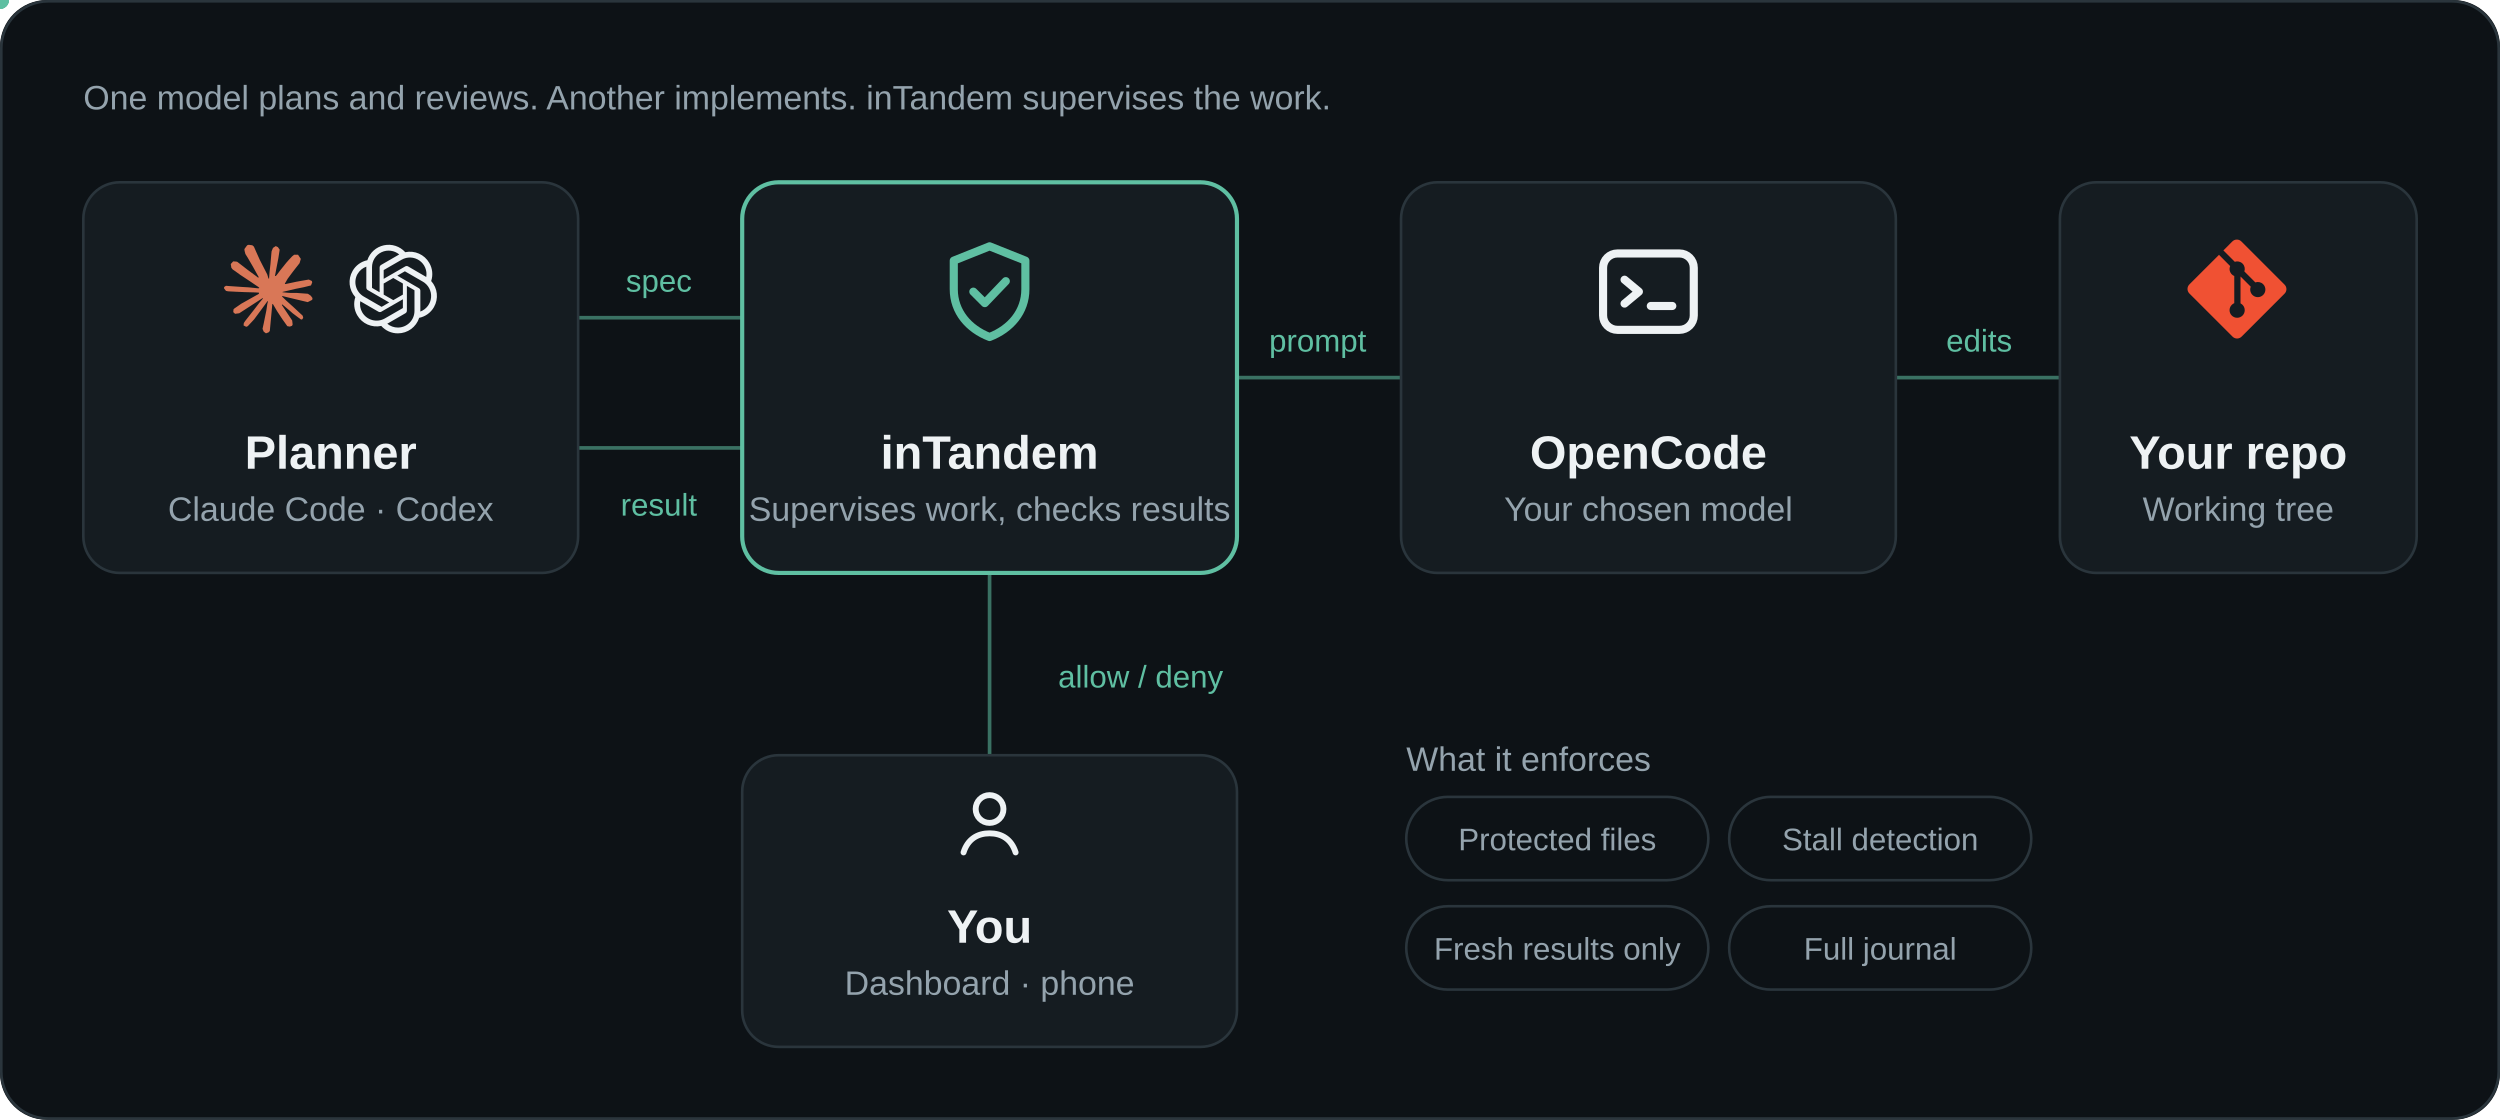
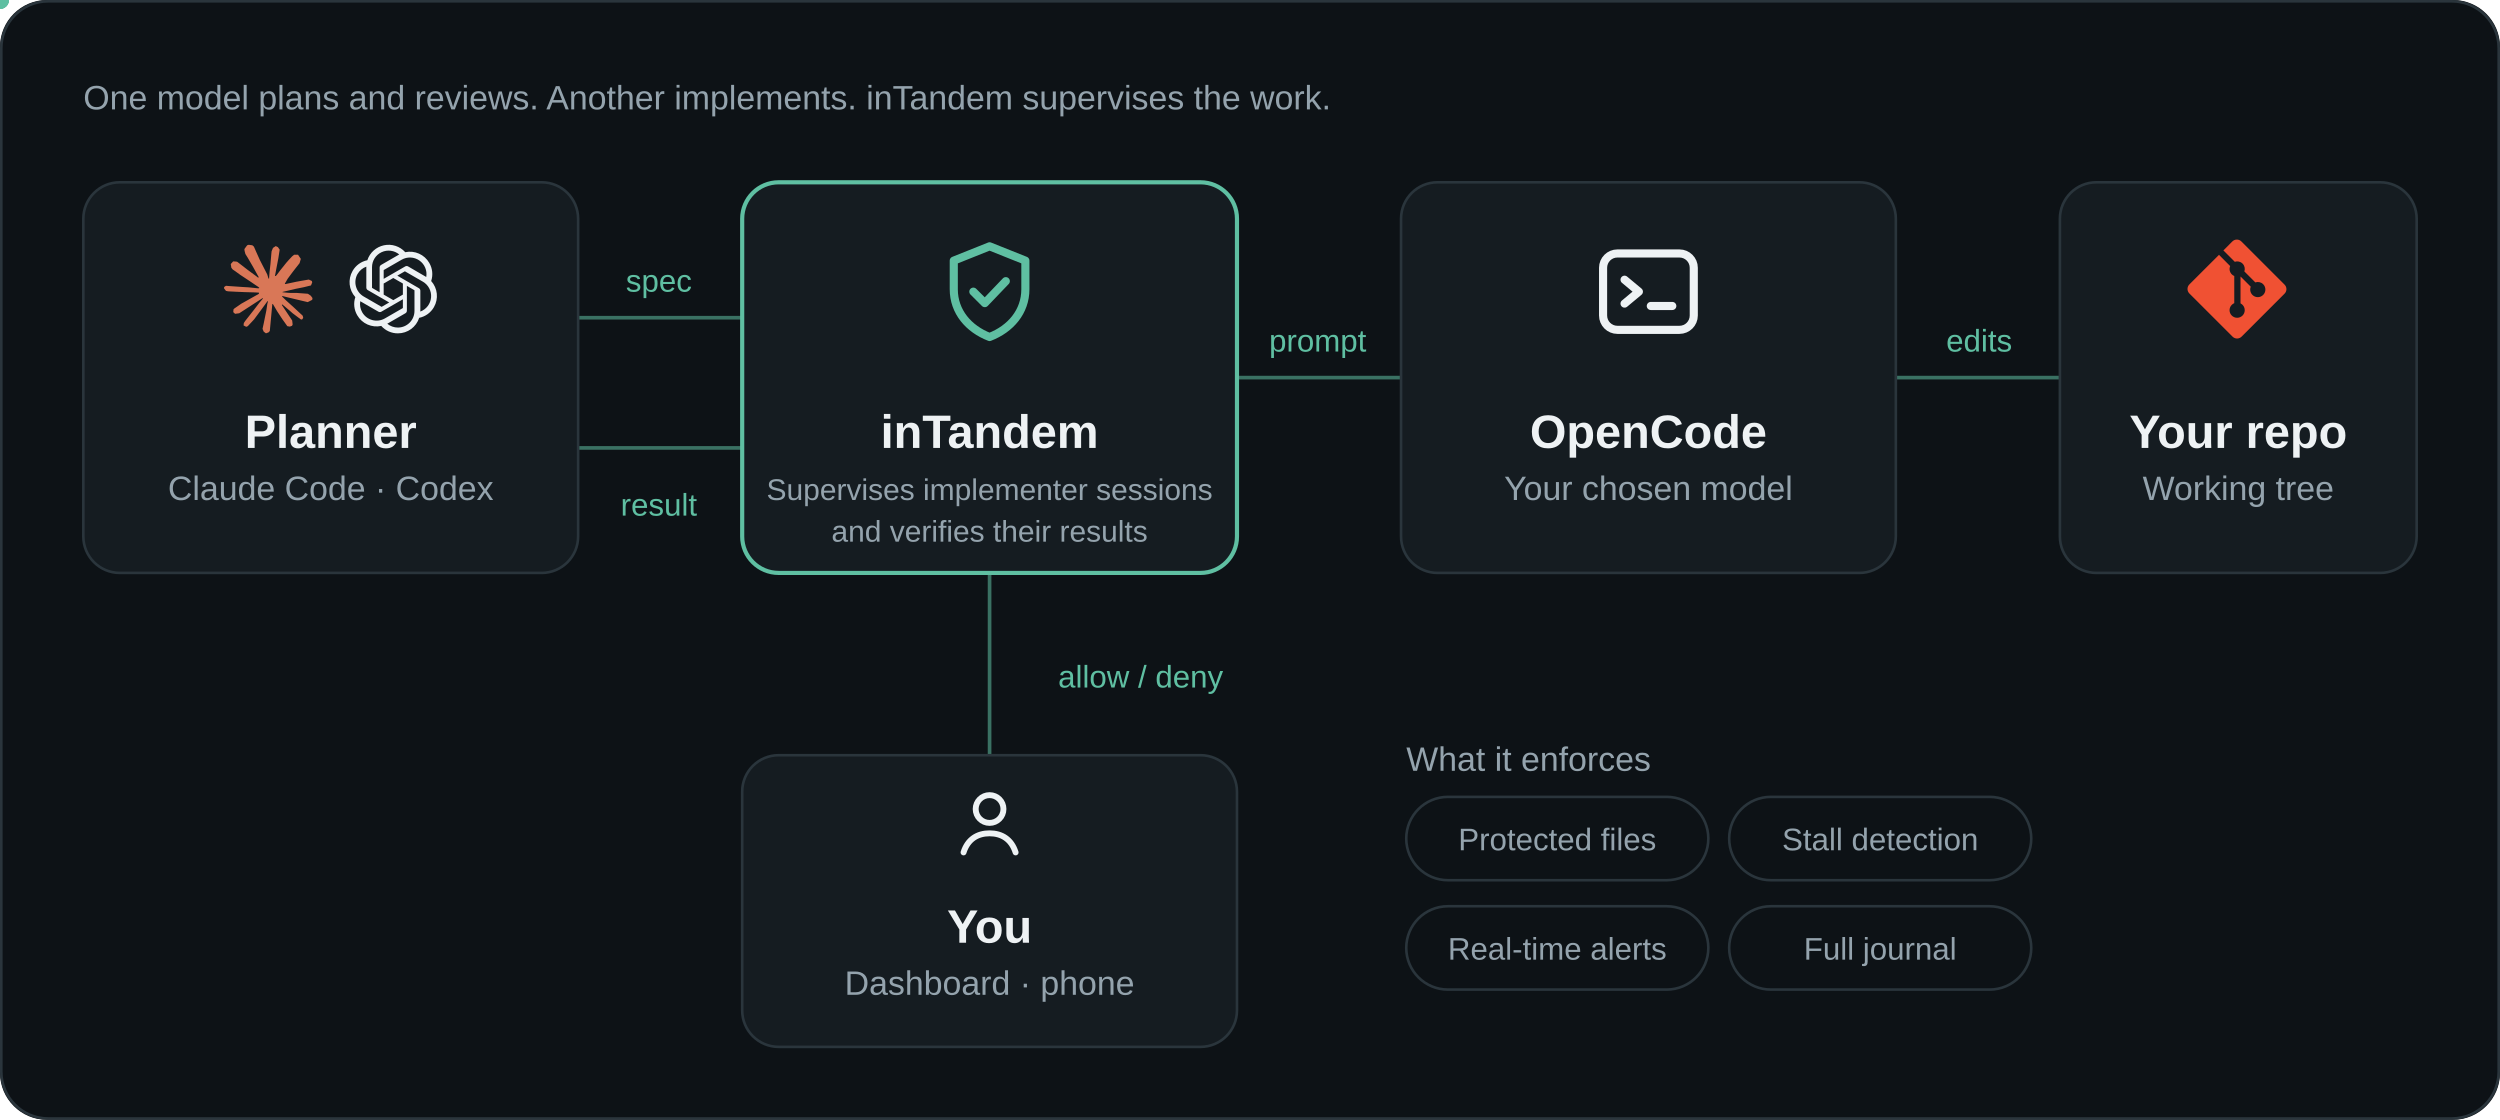
<svg xmlns="http://www.w3.org/2000/svg" width="960" height="430" viewBox="0 0 960 430" role="img" aria-labelledby="t">
  <style>
text { font-family: -apple-system, BlinkMacSystemFont, "Segoe UI", "Helvetica Neue", Arial, sans-serif; }
.t { font-size: 18px; font-weight: 700; fill: #eef2f4; } .s { font-size: 13px; fill: #94a3ad; }
.l { font-size: 12px; fill: #5fbfa2; } .c { font-size: 12px; fill: #94a3ad; }
.h { font-size: 13px; fill: #94a3ad; }
.wire { fill: none; stroke: #5fbfa2; stroke-width: 1.4; stroke-opacity: .55; }
</style>
  <rect width="960" height="430" rx="18" fill="#0d1216" />
  <rect x=".5" y=".5" width="959" height="429" rx="18" fill="none" stroke="#2a353c" />
  <text x="32" y="42" class="h">One model plans and reviews. Another implements. inTandem supervises the work.</text>
  <path d="M222 122H285" class="wire" />
  <circle r="3.4" fill="#5fbfa2">
    <animateMotion dur="3.2s" begin="0s" repeatCount="indefinite" path="M222 122H285" />
  </circle>
  <text x="253" y="112" text-anchor="middle" class="l">spec</text>
  <path d="M285 172H222" class="wire" />
  <circle r="3.4" fill="#5fbfa2">
    <animateMotion dur="3.2s" begin="1.6s" repeatCount="indefinite" path="M285 172H222" />
  </circle>
  <text x="253" y="198" text-anchor="middle" class="l">result</text>
  <path d="M475 145H538" class="wire" />
  <circle r="3.4" fill="#5fbfa2">
    <animateMotion dur="3.2s" begin="0.5s" repeatCount="indefinite" path="M475 145H538" />
  </circle>
  <text x="506" y="135" text-anchor="middle" class="l">prompt</text>
  <path d="M728 145H791" class="wire" />
  <circle r="3.4" fill="#5fbfa2">
    <animateMotion dur="3.2s" begin="1s" repeatCount="indefinite" path="M728 145H791" />
  </circle>
  <text x="760" y="135" text-anchor="middle" class="l">edits</text>
  <path d="M380 290V220" class="wire" />
  <circle r="3.4" fill="#5fbfa2">
    <animateMotion dur="3.2s" begin="0.8s" repeatCount="indefinite" path="M380 290V220" />
  </circle>
  <text x="438" y="264" text-anchor="middle" class="l">allow / deny</text>
  <rect x="32" y="70" width="190" height="150" rx="14" fill="#151c21" stroke="#2a353c" stroke-width="1" />
  <g transform="translate(86 94) scale(1.417)">
    <path fill="#D97757" d="m4.714 15.956 4.717-2.647.079-.231-.079-.128h-.231l-.789-.049-2.696-.073-2.337-.097-2.265-.121-.571-.121-.534-.704.055-.352.48-.322.686.061 1.518.103 2.277.158 1.651.097 2.447.255h.389l.055-.158-.134-.097-.103-.097L6.973 9.836l-2.55-1.688-1.336-.971-.723-.492-.364-.461-.158-1.008.656-.723.88.061.225.061.892.686 1.906 1.475 2.489 1.834.364.303.146-.103.018-.073-.164-.273-1.354-2.447-1.445-2.489-.643-1.032-.17-.619c-.061-.255-.103-.467-.103-.729L6.287.134 6.7 0l.996.134.419.364.619 1.415 1.002 2.228 1.554 3.03.455.898.243.832.091.255h.158v-.146l.128-1.706.237-2.095.231-2.696.079-.759.376-.911.747-.492.583.279.48.686-.067.443-.285 1.852-.559 2.902-.364 1.943h.212l.243-.243.984-1.305 1.651-2.064.729-.82.85-.905.546-.431h1.032l.759 1.129-.34 1.166-1.062 1.348-.88 1.141-1.263 1.7-.789 1.36.073.109.188-.018 2.853-.607 1.542-.279 1.84-.316.832.389.091.395-.328.807-1.967.486-2.307.461-3.436.814-.043.03.049.061 1.548.146.662.036h1.621l3.018.225.789.522.474.638-.079.486-1.214.619-1.639-.389-3.825-.911-1.311-.328h-.182v.109l1.093 1.069 2.003 1.809 2.507 2.331.128.577-.322.455-.34-.049-2.204-1.657-.85-.747-1.925-1.621h-.128v.17l.443.65 2.344 3.521.121 1.081-.17.352-.607.212-.668-.121-1.372-1.925L14.38 17.959l-1.141-1.943-.14.079-.674 7.255-.316.37-.729.279-.607-.461-.322-.747.322-1.475.389-1.925.316-1.53.285-1.9.17-.631-.012-.043-.14.018-1.433 1.967-2.18 2.945-1.724 1.846-.413.164-.716-.37.067-.662.401-.589 2.386-3.036 1.439-1.882.929-1.087-.006-.158h-.055l-6.338 4.116-1.129.146-.486-.455.061-.747.231-.243 1.906-1.311Z" />
  </g>
  <g transform="translate(134 94) scale(1.417)">
    <path fill="#eef2f4" d="M22.282 9.821a5.985 5.985 0 0 0-.516-4.911 6.046 6.046 0 0 0-6.51-2.9A6.065 6.065 0 0 0 4.981 4.182a5.985 5.985 0 0 0-3.998 2.9 6.046 6.046 0 0 0 .743 7.097 5.98 5.98 0 0 0 .511 4.911 6.051 6.051 0 0 0 6.515 2.9A5.985 5.985 0 0 0 13.26 24a6.056 6.056 0 0 0 5.772-4.206 5.989 5.989 0 0 0 3.998-2.9 6.056 6.056 0 0 0-.748-7.073zm-9.022 12.608a4.476 4.476 0 0 1-2.876-1.041l.142-.08 4.778-2.758a.795.795 0 0 0 .393-.681v-6.737l2.02 1.169a.071.071 0 0 1 .038.052v5.583a4.504 4.504 0 0 1-4.495 4.494zm-9.661-4.125a4.471 4.471 0 0 1-.535-3.014l.142.085 4.783 2.758a.771.771 0 0 0 .781 0l5.843-3.369v2.332a.08.08 0 0 1-.033.061L9.74 19.95a4.499 4.499 0 0 1-6.141-1.646zM2.341 7.896a4.485 4.485 0 0 1 2.365-1.973V11.6a.766.766 0 0 0 .388.676l5.814 3.354-2.02 1.169a.076.076 0 0 1-.071 0l-4.83-2.787A4.504 4.504 0 0 1 2.341 7.872zm16.596 3.856L13.104 8.364 15.119 7.2a.076.076 0 0 1 .071 0l4.83 2.791a4.494 4.494 0 0 1-.676 8.104v-5.677a.79.79 0 0 0-.407-.667zm2.011-3.023l-.142-.085-4.774-2.782a.776.776 0 0 0-.785 0L9.409 9.23V6.897a.066.066 0 0 1 .028-.061l4.83-2.787a4.499 4.499 0 0 1 6.68 4.66zM8.306 12.863l-2.02-1.164a.08.08 0 0 1-.038-.057V6.074a4.499 4.499 0 0 1 7.376-3.454l-.142.081L8.704 5.459a.795.795 0 0 0-.393.681zm1.098-2.365l2.602-1.5 2.607 1.5v2.999l-2.597 1.5-2.607-1.5Z" />
  </g>
-   <text x="127.0" y="180" text-anchor="middle" class="t">Planner</text>
-   <text x="127.0" y="200" text-anchor="middle" class="s">Claude Code · Codex</text>
+   <text x="127.0" y="172" text-anchor="middle" class="t">Planner</text>
+   <text x="127.0" y="192" text-anchor="middle" class="s">Claude Code · Codex</text>
  <rect x="285" y="70" width="190" height="150" rx="14" fill="#151c21" stroke="#5fbfa2" stroke-width="1.6" />
  <g transform="translate(358 90) scale(1.833)" fill="none" stroke="#5fbfa2" stroke-width="1.7" stroke-linecap="round" stroke-linejoin="round">
    <path d="M12 2.5 4.5 5.5v6c0 4.7 3.1 8.3 7.5 10 4.4-1.7 7.5-5.3 7.5-10v-6z" />
    <path d="m8.6 12 2.4 2.4 4.4-4.6" />
  </g>
-   <text x="380.0" y="180" text-anchor="middle" class="t">inTandem</text>
-   <text x="380.0" y="200" text-anchor="middle" class="s">Supervises work, checks results</text>
+   <text x="380.0" y="172" text-anchor="middle" class="t">inTandem</text>
+   <text x="380.0" y="192" text-anchor="middle" class="s" style="font-size:11.5px">Supervises implementer sessions</text>
+   <text x="380.0" y="208" text-anchor="middle" class="s" style="font-size:11.5px">and verifies their results</text>
  <rect x="538" y="70" width="190" height="150" rx="14" fill="#151c21" stroke="#2a353c" stroke-width="1" />
  <g transform="translate(611 90) scale(1.833)" fill="none" stroke="#eef2f4" stroke-width="1.7" stroke-linecap="round" stroke-linejoin="round">
    <rect x="2.5" y="4" width="19" height="16" rx="3" />
    <path d="m7 9.5 3 2.5-3 2.5M12.5 15H17" />
  </g>
-   <text x="633.0" y="180" text-anchor="middle" class="t">OpenCode</text>
-   <text x="633.0" y="200" text-anchor="middle" class="s">Your chosen model</text>
+   <text x="633.0" y="172" text-anchor="middle" class="t">OpenCode</text>
+   <text x="633.0" y="192" text-anchor="middle" class="s">Your chosen model</text>
  <rect x="791" y="70" width="137" height="150" rx="14" fill="#151c21" stroke="#2a353c" stroke-width="1" />
  <g transform="translate(840 92) scale(1.583)">
    <path fill="#F05133" d="M23.546 10.93L13.067.452c-.604-.603-1.582-.603-2.188 0L8.708 2.627l2.76 2.76c.645-.215 1.379-.07 1.889.441.516.515.658 1.258.438 1.9l2.658 2.66c.645-.223 1.387-.078 1.9.435.721.72.721 1.884 0 2.604-.719.719-1.881.719-2.6 0-.539-.541-.674-1.337-.404-1.996L12.86 8.955v6.525c.176.086.342.203.488.348.713.721.713 1.883 0 2.6-.719.721-1.889.721-2.609 0-.719-.719-.719-1.879 0-2.598.182-.18.387-.316.605-.406V8.835c-.217-.091-.424-.222-.6-.401-.545-.545-.676-1.342-.396-2.009L7.636 3.7.45 10.881c-.6.605-.6 1.584 0 2.189l10.48 10.477c.604.604 1.582.604 2.186 0l10.43-10.43c.605-.603.605-1.582 0-2.187" />
  </g>
-   <text x="859.5" y="180" text-anchor="middle" class="t">Your repo</text>
-   <text x="859.5" y="200" text-anchor="middle" class="s">Working tree</text>
+   <text x="859.5" y="172" text-anchor="middle" class="t">Your repo</text>
+   <text x="859.5" y="192" text-anchor="middle" class="s">Working tree</text>
  <rect x="285" y="290" width="190" height="112" rx="14" fill="#151c21" stroke="#2a353c" stroke-width="1" />
  <g transform="translate(364 300) scale(1.333)" fill="none" stroke="#eef2f4" stroke-width="1.7" stroke-linecap="round" stroke-linejoin="round">
    <circle cx="12" cy="8" r="4" />
    <path d="M4.5 20.5c1.2-3.8 4-5.5 7.5-5.5s6.3 1.7 7.5 5.5" />
  </g>
  <text x="380.0" y="362" text-anchor="middle" class="t">You</text>
  <text x="380.0" y="382" text-anchor="middle" class="s">Dashboard · phone</text>
  <text x="540" y="296" class="h">What it enforces</text>
  <rect x="540" y="306" width="116" height="32" rx="16" fill="#0d1216" stroke="#2a353c" />
  <text x="598" y="326.5" text-anchor="middle" class="c">Protected files</text>
  <rect x="664" y="306" width="116" height="32" rx="16" fill="#0d1216" stroke="#2a353c" />
  <text x="722" y="326.5" text-anchor="middle" class="c">Stall detection</text>
  <rect x="540" y="348" width="116" height="32" rx="16" fill="#0d1216" stroke="#2a353c" />
-   <text x="598" y="368.5" text-anchor="middle" class="c">Fresh results only</text>
+   <text x="598" y="368.5" text-anchor="middle" class="c">Real-time alerts</text>
  <rect x="664" y="348" width="116" height="32" rx="16" fill="#0d1216" stroke="#2a353c" />
  <text x="722" y="368.5" text-anchor="middle" class="c">Full journal</text>
</svg>
